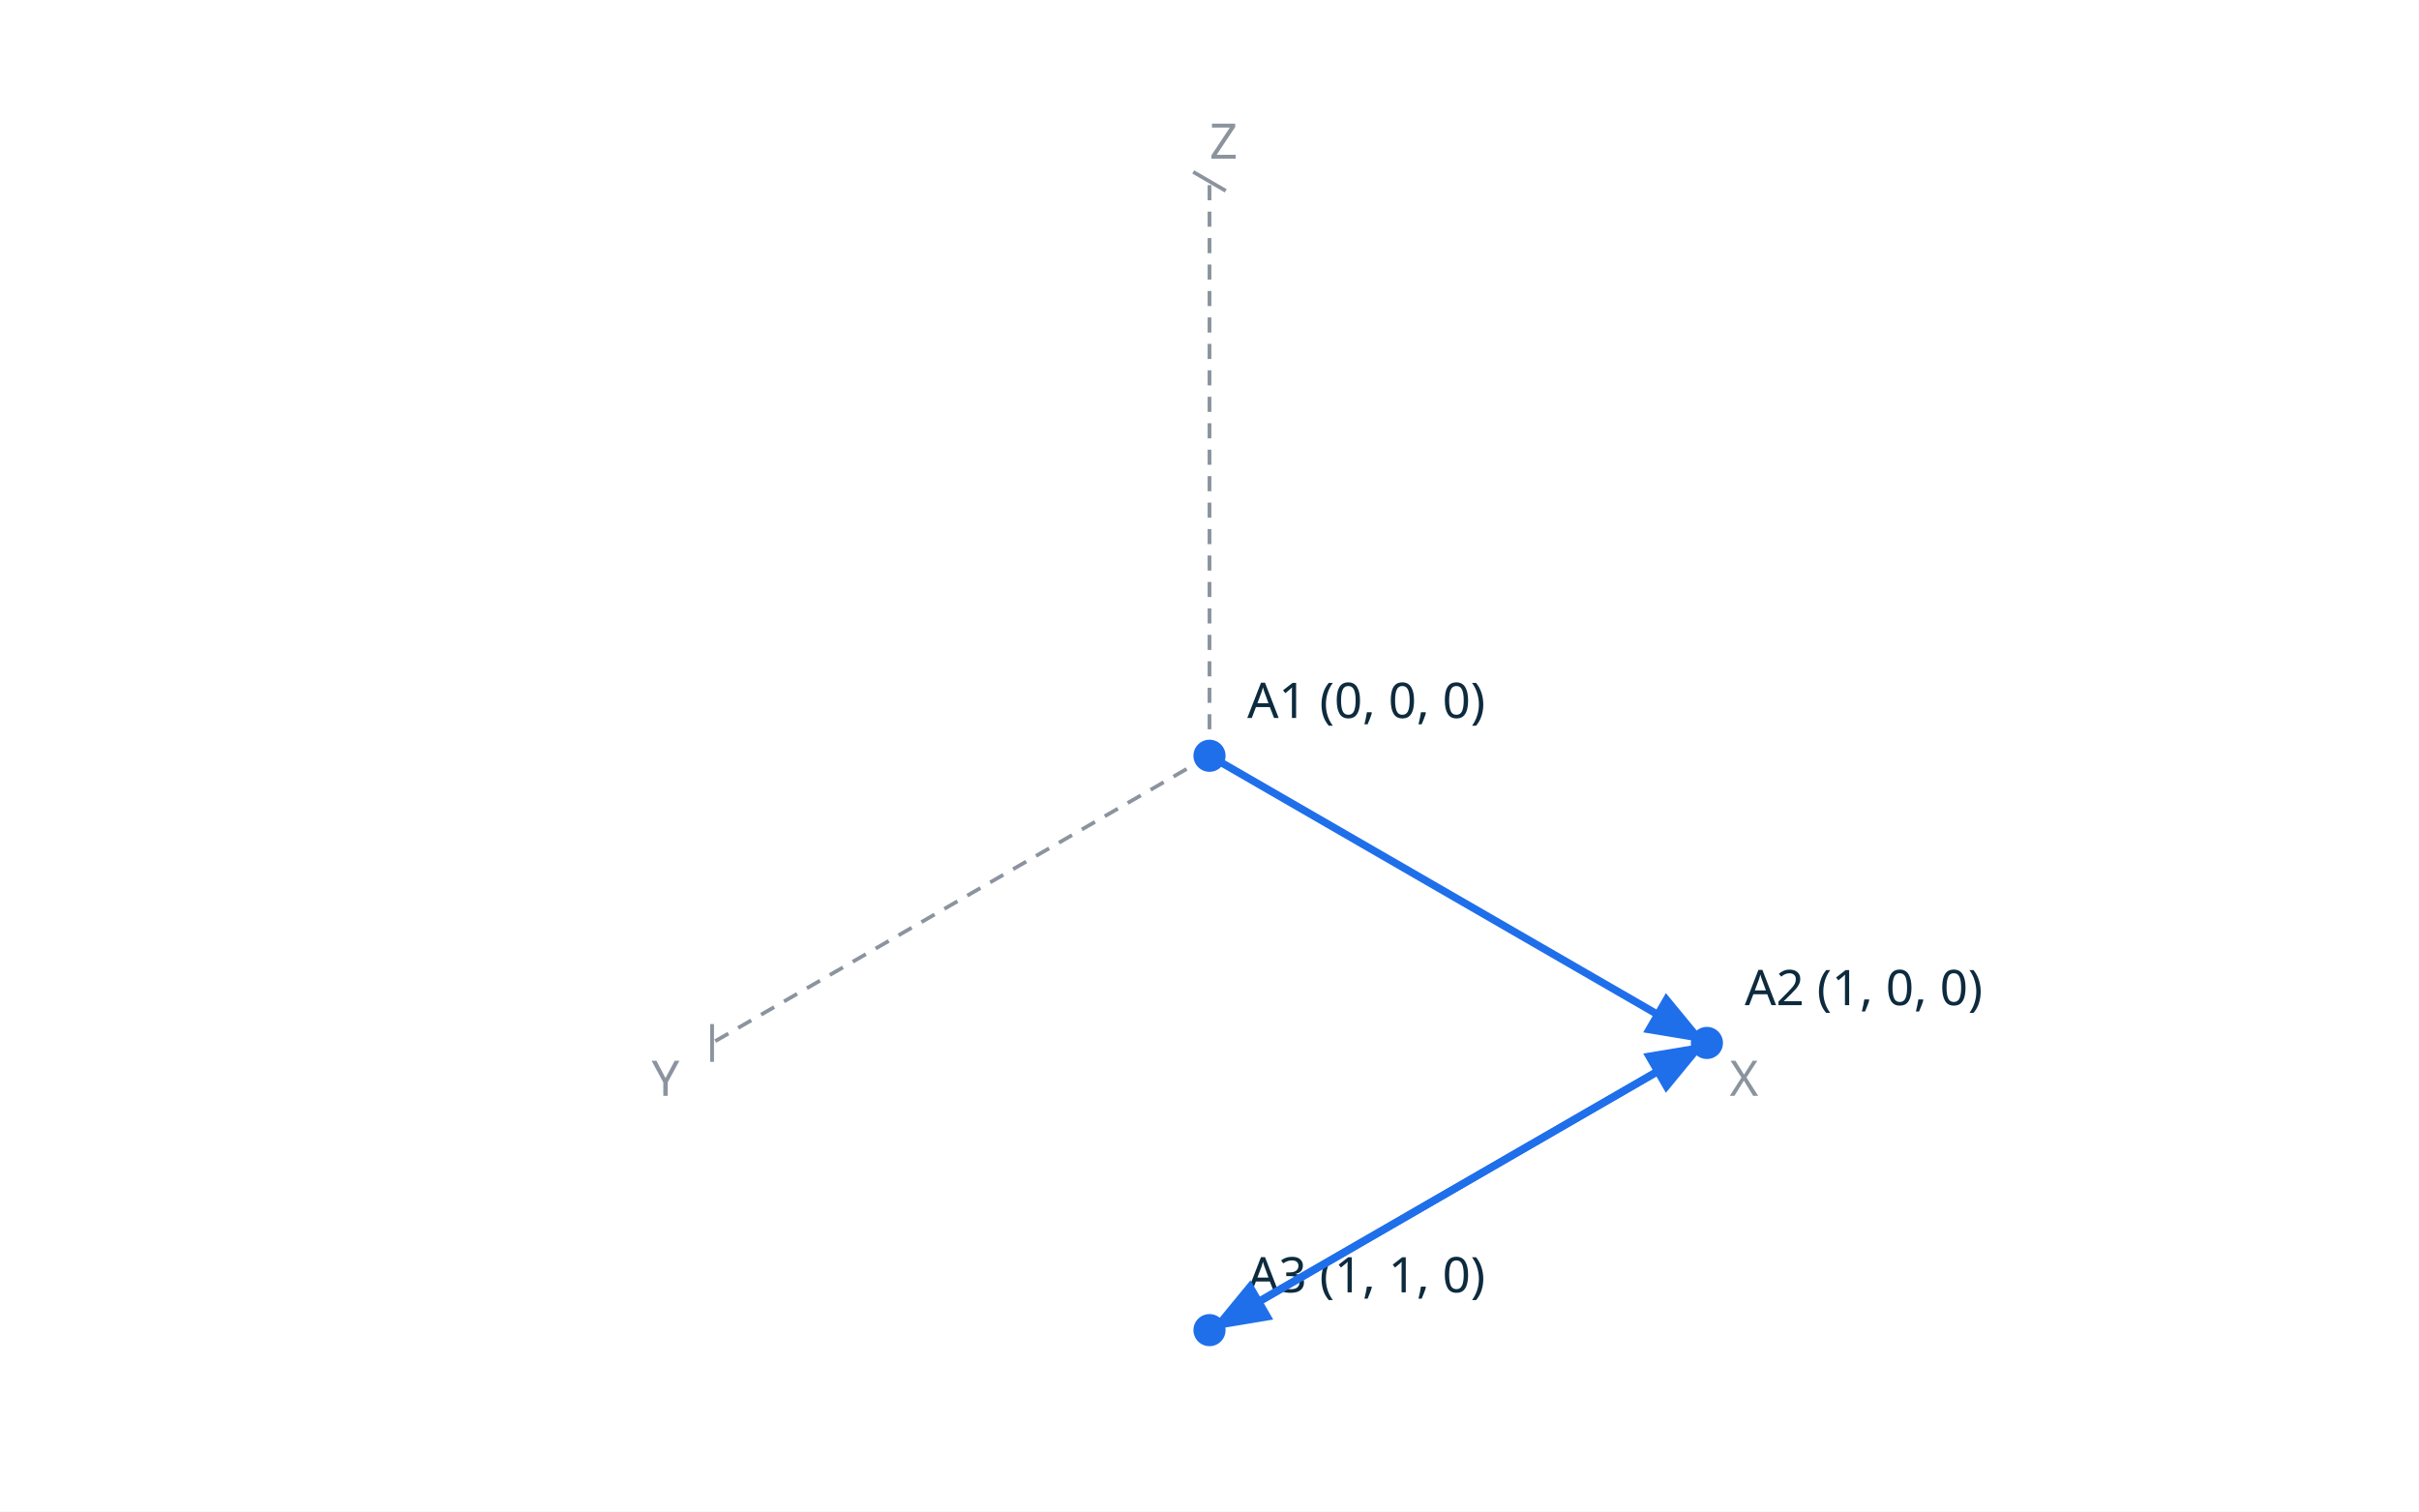
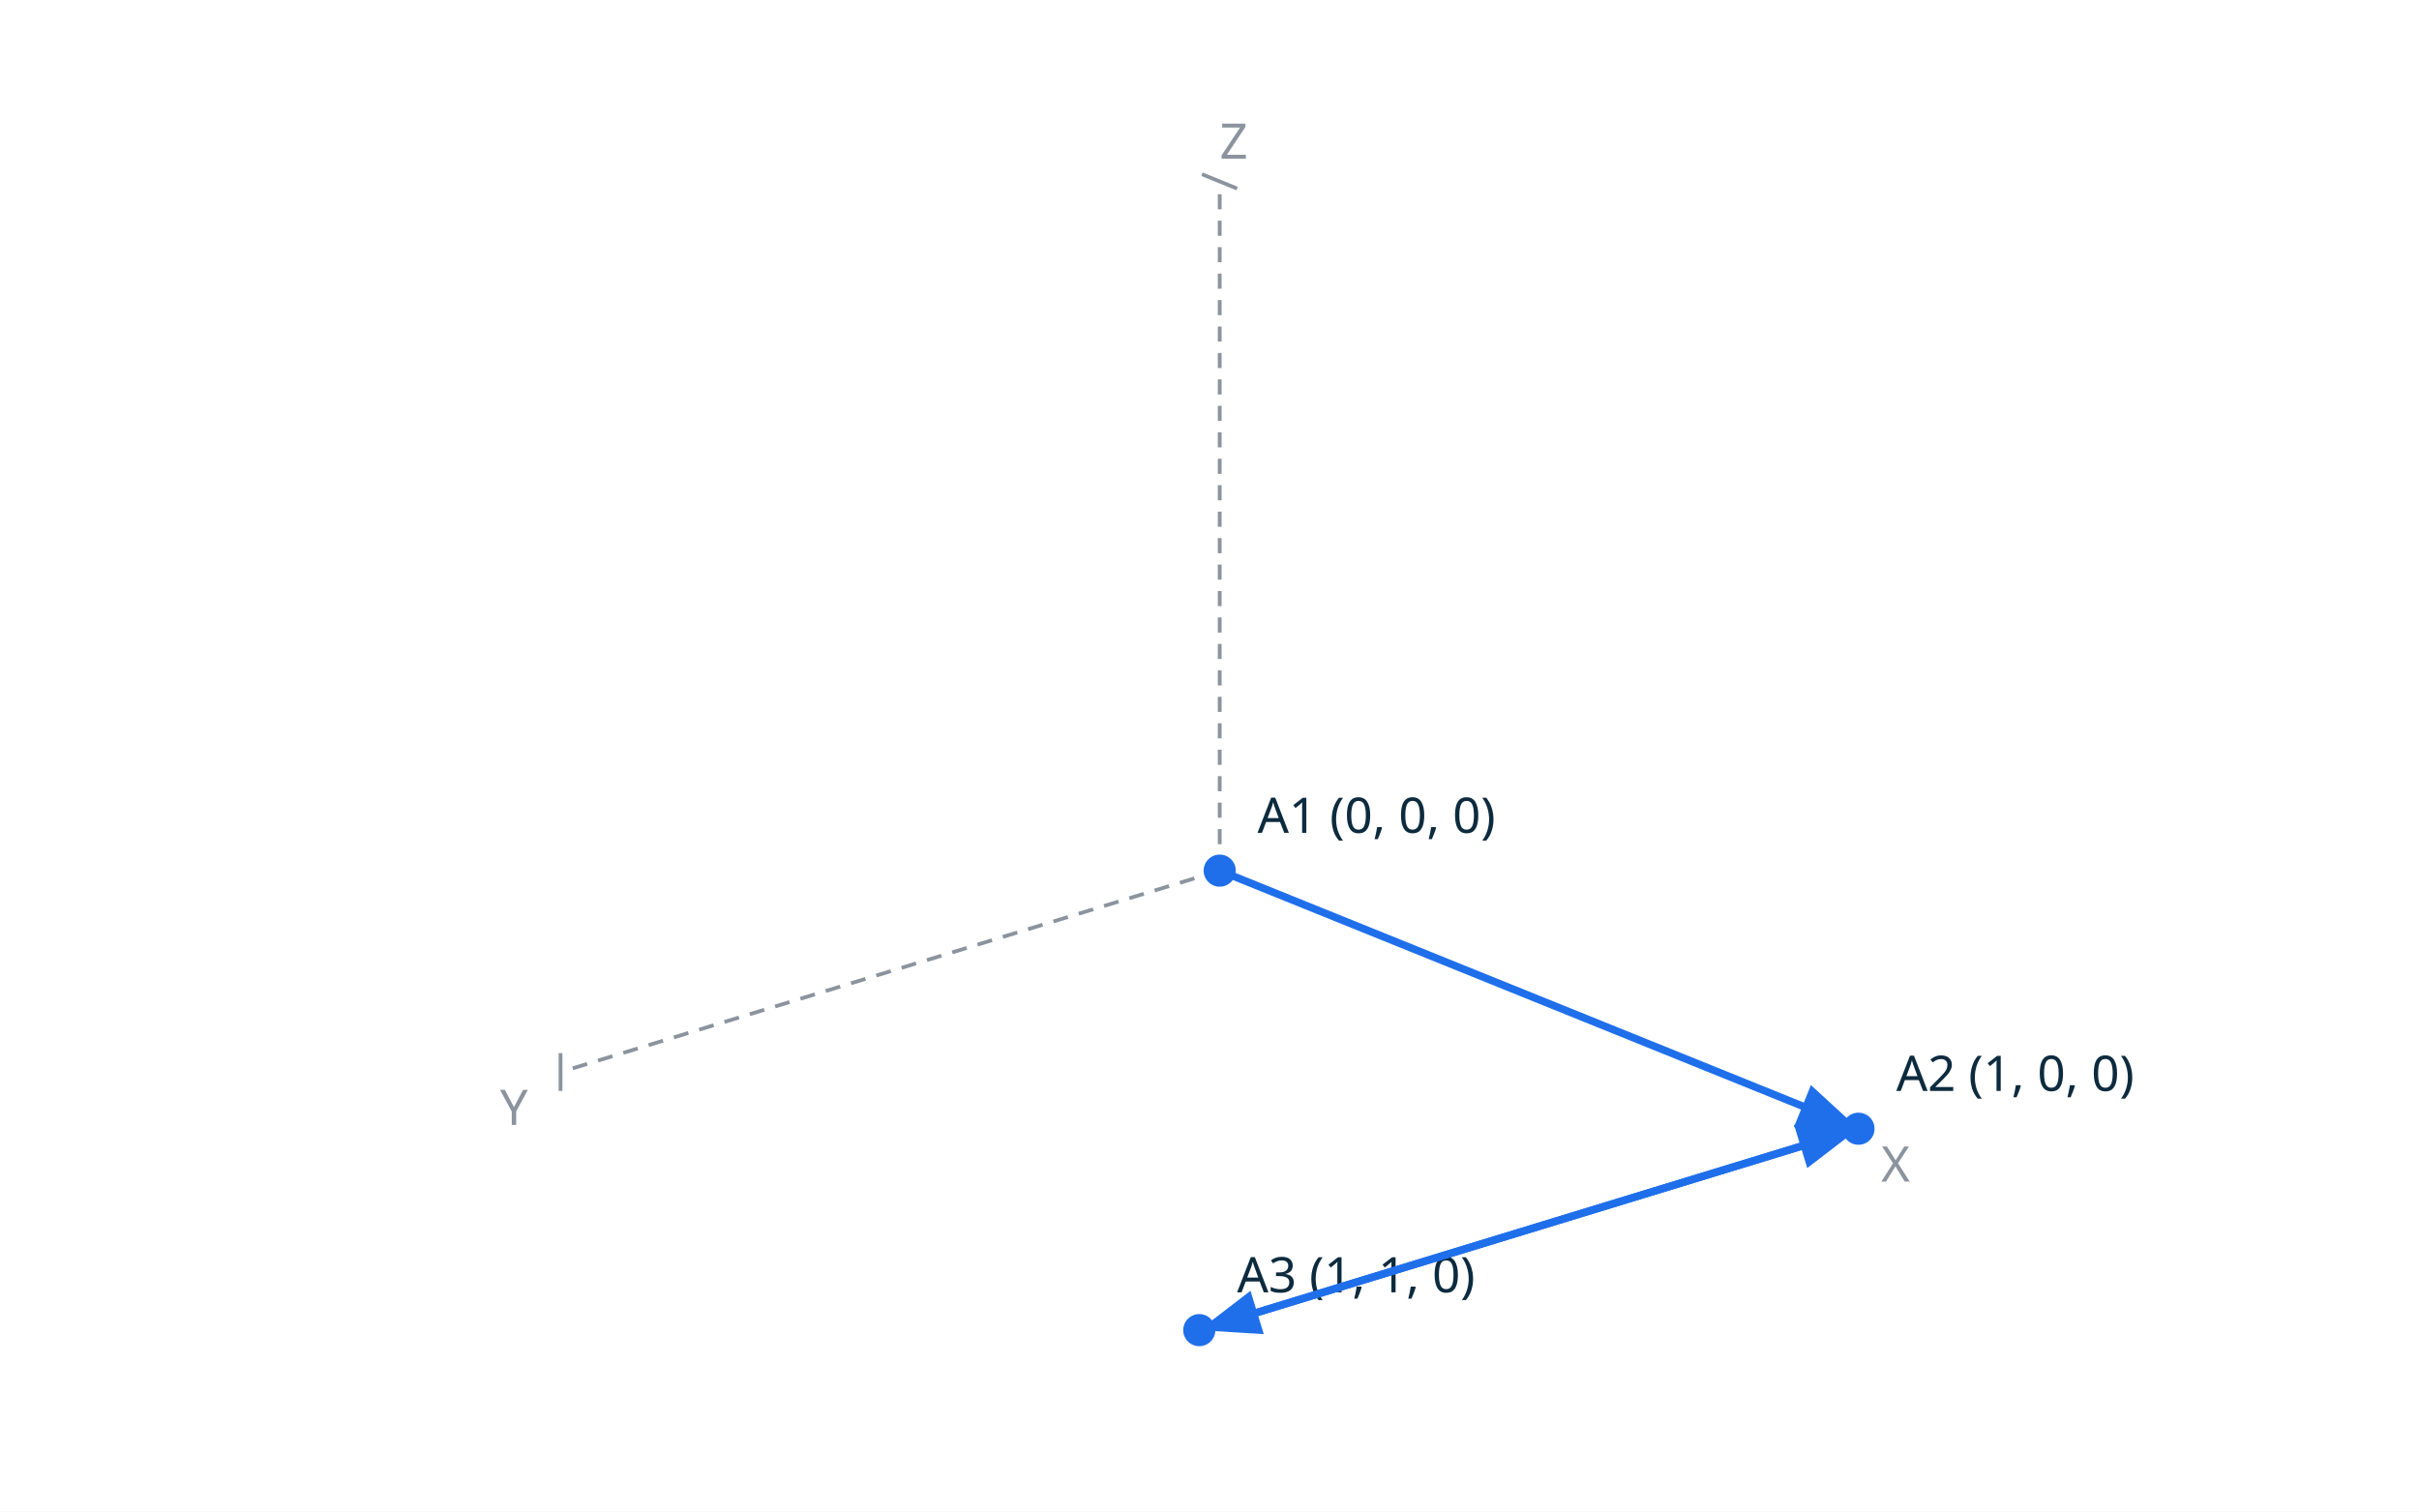
<svg xmlns="http://www.w3.org/2000/svg" viewBox="0 0 640 400" width="640" height="400">
  <rect width="640" height="400" fill="#ffffff" />
-   <circle cx="320.0" cy="200.0" r="2.5" fill="#ffffff" stroke="#6e7781" stroke-width="1.0" />
-   <circle cx="320.0" cy="200.0" r="2.5" fill="#ffffff" stroke="#6e7781" stroke-width="1.0" />
-   <line x1="320.0" y1="200.0" x2="451.6" y2="276.0" stroke="#6e7781" stroke-width="1.0" stroke-dasharray="4 3" />
-   <circle cx="451.6" cy="276.0" r="2.5" fill="#ffffff" stroke="#6e7781" stroke-width="1.0" />
-   <circle cx="451.6" cy="276.0" r="2.5" fill="#ffffff" stroke="#6e7781" stroke-width="1.0" />
-   <line x1="320.0" y1="200.0" x2="451.6" y2="276.0" stroke="#6e7781" stroke-width="1.0" stroke-dasharray="4 3" />
-   <line x1="451.6" y1="276.0" x2="320.0" y2="352.0" stroke="#6e7781" stroke-width="1.0" stroke-dasharray="4 3" />
-   <circle cx="451.6" cy="276.0" r="2.5" fill="#ffffff" stroke="#6e7781" stroke-width="1.0" />
-   <circle cx="320.0" cy="352.0" r="2.5" fill="#ffffff" stroke="#6e7781" stroke-width="1.0" />
-   <line x1="320.0" y1="200.0" x2="451.6" y2="276.0" stroke="#8b949e" stroke-width="1.0" stroke-dasharray="4 3" />
-   <text x="457.6" y="290.0" fill="#8b949e" font-family="sans-serif" font-size="13">X</text>
-   <line x1="320.0" y1="200.0" x2="188.4" y2="276.0" stroke="#8b949e" stroke-width="1.0" stroke-dasharray="4 3" />
-   <text x="172.4" y="290.0" fill="#8b949e" font-family="sans-serif" font-size="13">Y</text>
-   <line x1="320.0" y1="200.0" x2="320.0" y2="48.0" stroke="#8b949e" stroke-width="1.0" stroke-dasharray="4 3" />
-   <text x="320.0" y="42.0" fill="#8b949e" font-family="sans-serif" font-size="13">Z</text>
-   <circle cx="320.0" cy="200.0" r="2.5" fill="#8b949e" />
-   <line x1="456.0" y1="273.5" x2="447.3" y2="278.5" stroke="#8b949e" stroke-width="1.0" />
-   <line x1="188.4" y1="281.0" x2="188.4" y2="271.0" stroke="#8b949e" stroke-width="1.0" />
-   <line x1="315.7" y1="45.5" x2="324.3" y2="50.5" stroke="#8b949e" stroke-width="1.0" />
-   <circle cx="320.0" cy="200.0" r="5.0" fill="#1f6feb" stroke="#ffffff" stroke-width="1.5" />
-   <text x="330.0" y="190.0" fill="#0d2b3e" font-family="sans-serif" font-size="13">A1 (0, 0, 0)</text>
-   <circle cx="451.6" cy="276.0" r="5.0" fill="#1f6feb" stroke="#ffffff" stroke-width="1.5" />
-   <text x="461.6" y="266.0" fill="#0d2b3e" font-family="sans-serif" font-size="13">A2 (1, 0, 0)</text>
-   <circle cx="320.0" cy="352.0" r="5.0" fill="#1f6feb" stroke="#ffffff" stroke-width="1.5" />
-   <text x="330.0" y="342.0" fill="#0d2b3e" font-family="sans-serif" font-size="13">A3 (1, 1, 0)</text>
+   <circle cx="322.7" cy="230.4" r="2.5" fill="#ffffff" stroke="#6e7781" stroke-width="1.0" />
+   <circle cx="322.7" cy="230.4" r="2.5" fill="#ffffff" stroke="#6e7781" stroke-width="1.0" />
+   <line x1="322.7" y1="230.4" x2="491.7" y2="298.7" stroke="#6e7781" stroke-width="1.0" stroke-dasharray="4 3" />
+   <circle cx="491.7" cy="298.7" r="2.5" fill="#ffffff" stroke="#6e7781" stroke-width="1.0" />
+   <circle cx="491.7" cy="298.7" r="2.5" fill="#ffffff" stroke="#6e7781" stroke-width="1.0" />
+   <line x1="322.7" y1="230.4" x2="491.7" y2="298.7" stroke="#6e7781" stroke-width="1.0" stroke-dasharray="4 3" />
+   <line x1="491.7" y1="298.7" x2="317.3" y2="352.0" stroke="#6e7781" stroke-width="1.0" stroke-dasharray="4 3" />
+   <circle cx="491.7" cy="298.7" r="2.5" fill="#ffffff" stroke="#6e7781" stroke-width="1.0" />
+   <circle cx="317.3" cy="352.0" r="2.5" fill="#ffffff" stroke="#6e7781" stroke-width="1.0" />
+   <line x1="322.7" y1="230.4" x2="491.7" y2="298.7" stroke="#8b949e" stroke-width="1.0" stroke-dasharray="4 3" />
+   <text x="497.7" y="312.7" fill="#8b949e" font-family="sans-serif" font-size="13">X</text>
+   <line x1="322.7" y1="230.4" x2="148.3" y2="283.7" stroke="#8b949e" stroke-width="1.0" stroke-dasharray="4 3" />
+   <text x="132.3" y="297.7" fill="#8b949e" font-family="sans-serif" font-size="13">Y</text>
+   <line x1="322.7" y1="230.4" x2="322.7" y2="48.0" stroke="#8b949e" stroke-width="1.0" stroke-dasharray="4 3" />
+   <text x="322.7" y="42.0" fill="#8b949e" font-family="sans-serif" font-size="13">Z</text>
+   <circle cx="322.7" cy="230.4" r="2.5" fill="#8b949e" />
+   <line x1="496.5" y1="297.2" x2="487.0" y2="300.1" stroke="#8b949e" stroke-width="1.0" />
+   <line x1="148.3" y1="288.7" x2="148.3" y2="278.7" stroke="#8b949e" stroke-width="1.0" />
+   <line x1="318.0" y1="46.1" x2="327.3" y2="49.9" stroke="#8b949e" stroke-width="1.0" />
+   <circle cx="322.7" cy="230.4" r="5.0" fill="#1f6feb" stroke="#ffffff" stroke-width="1.5" />
+   <text x="332.7" y="220.4" fill="#0d2b3e" font-family="sans-serif" font-size="13">A1 (0, 0, 0)</text>
+   <circle cx="491.7" cy="298.7" r="5.0" fill="#1f6feb" stroke="#ffffff" stroke-width="1.5" />
+   <text x="501.7" y="288.7" fill="#0d2b3e" font-family="sans-serif" font-size="13">A2 (1, 0, 0)</text>
+   <circle cx="317.3" cy="352.0" r="5.0" fill="#1f6feb" stroke="#ffffff" stroke-width="1.5" />
+   <text x="327.3" y="342.0" fill="#0d2b3e" font-family="sans-serif" font-size="13">A3 (1, 1, 0)</text>
  <defs>
    <marker id="arrow" markerWidth="10" markerHeight="10" refX="8" refY="3" orient="auto">
      <path d="M0,0 L8,3 L0,6 z" fill="#1a7f37" />
    </marker>
    <marker id="arrow1" markerWidth="10" markerHeight="10" refX="8" refY="3" orient="auto">
      <path d="M0,0 L8,3 L0,6 z" fill="#1f6feb" />
    </marker>
  </defs>
-   <line x1="320.0" y1="200.0" x2="451.6" y2="276.0" stroke="#1f6feb" stroke-width="2.0" marker-end="url(#arrow1)" />
-   <line x1="451.6" y1="276.0" x2="320.0" y2="352.0" stroke="#1f6feb" stroke-width="2.0" marker-end="url(#arrow1)" />
-   <line x1="320.0" y1="352.0" x2="451.6" y2="276.0" stroke="#1f6feb" stroke-width="2.0" marker-end="url(#arrow1)" />
+   <line x1="322.7" y1="230.4" x2="491.7" y2="298.7" stroke="#1f6feb" stroke-width="2.0" marker-end="url(#arrow1)" />
+   <line x1="491.7" y1="298.7" x2="317.3" y2="352.0" stroke="#1f6feb" stroke-width="2.0" marker-end="url(#arrow1)" />
+   <line x1="317.3" y1="352.0" x2="491.7" y2="298.7" stroke="#1f6feb" stroke-width="2.0" marker-end="url(#arrow1)" />
</svg>
